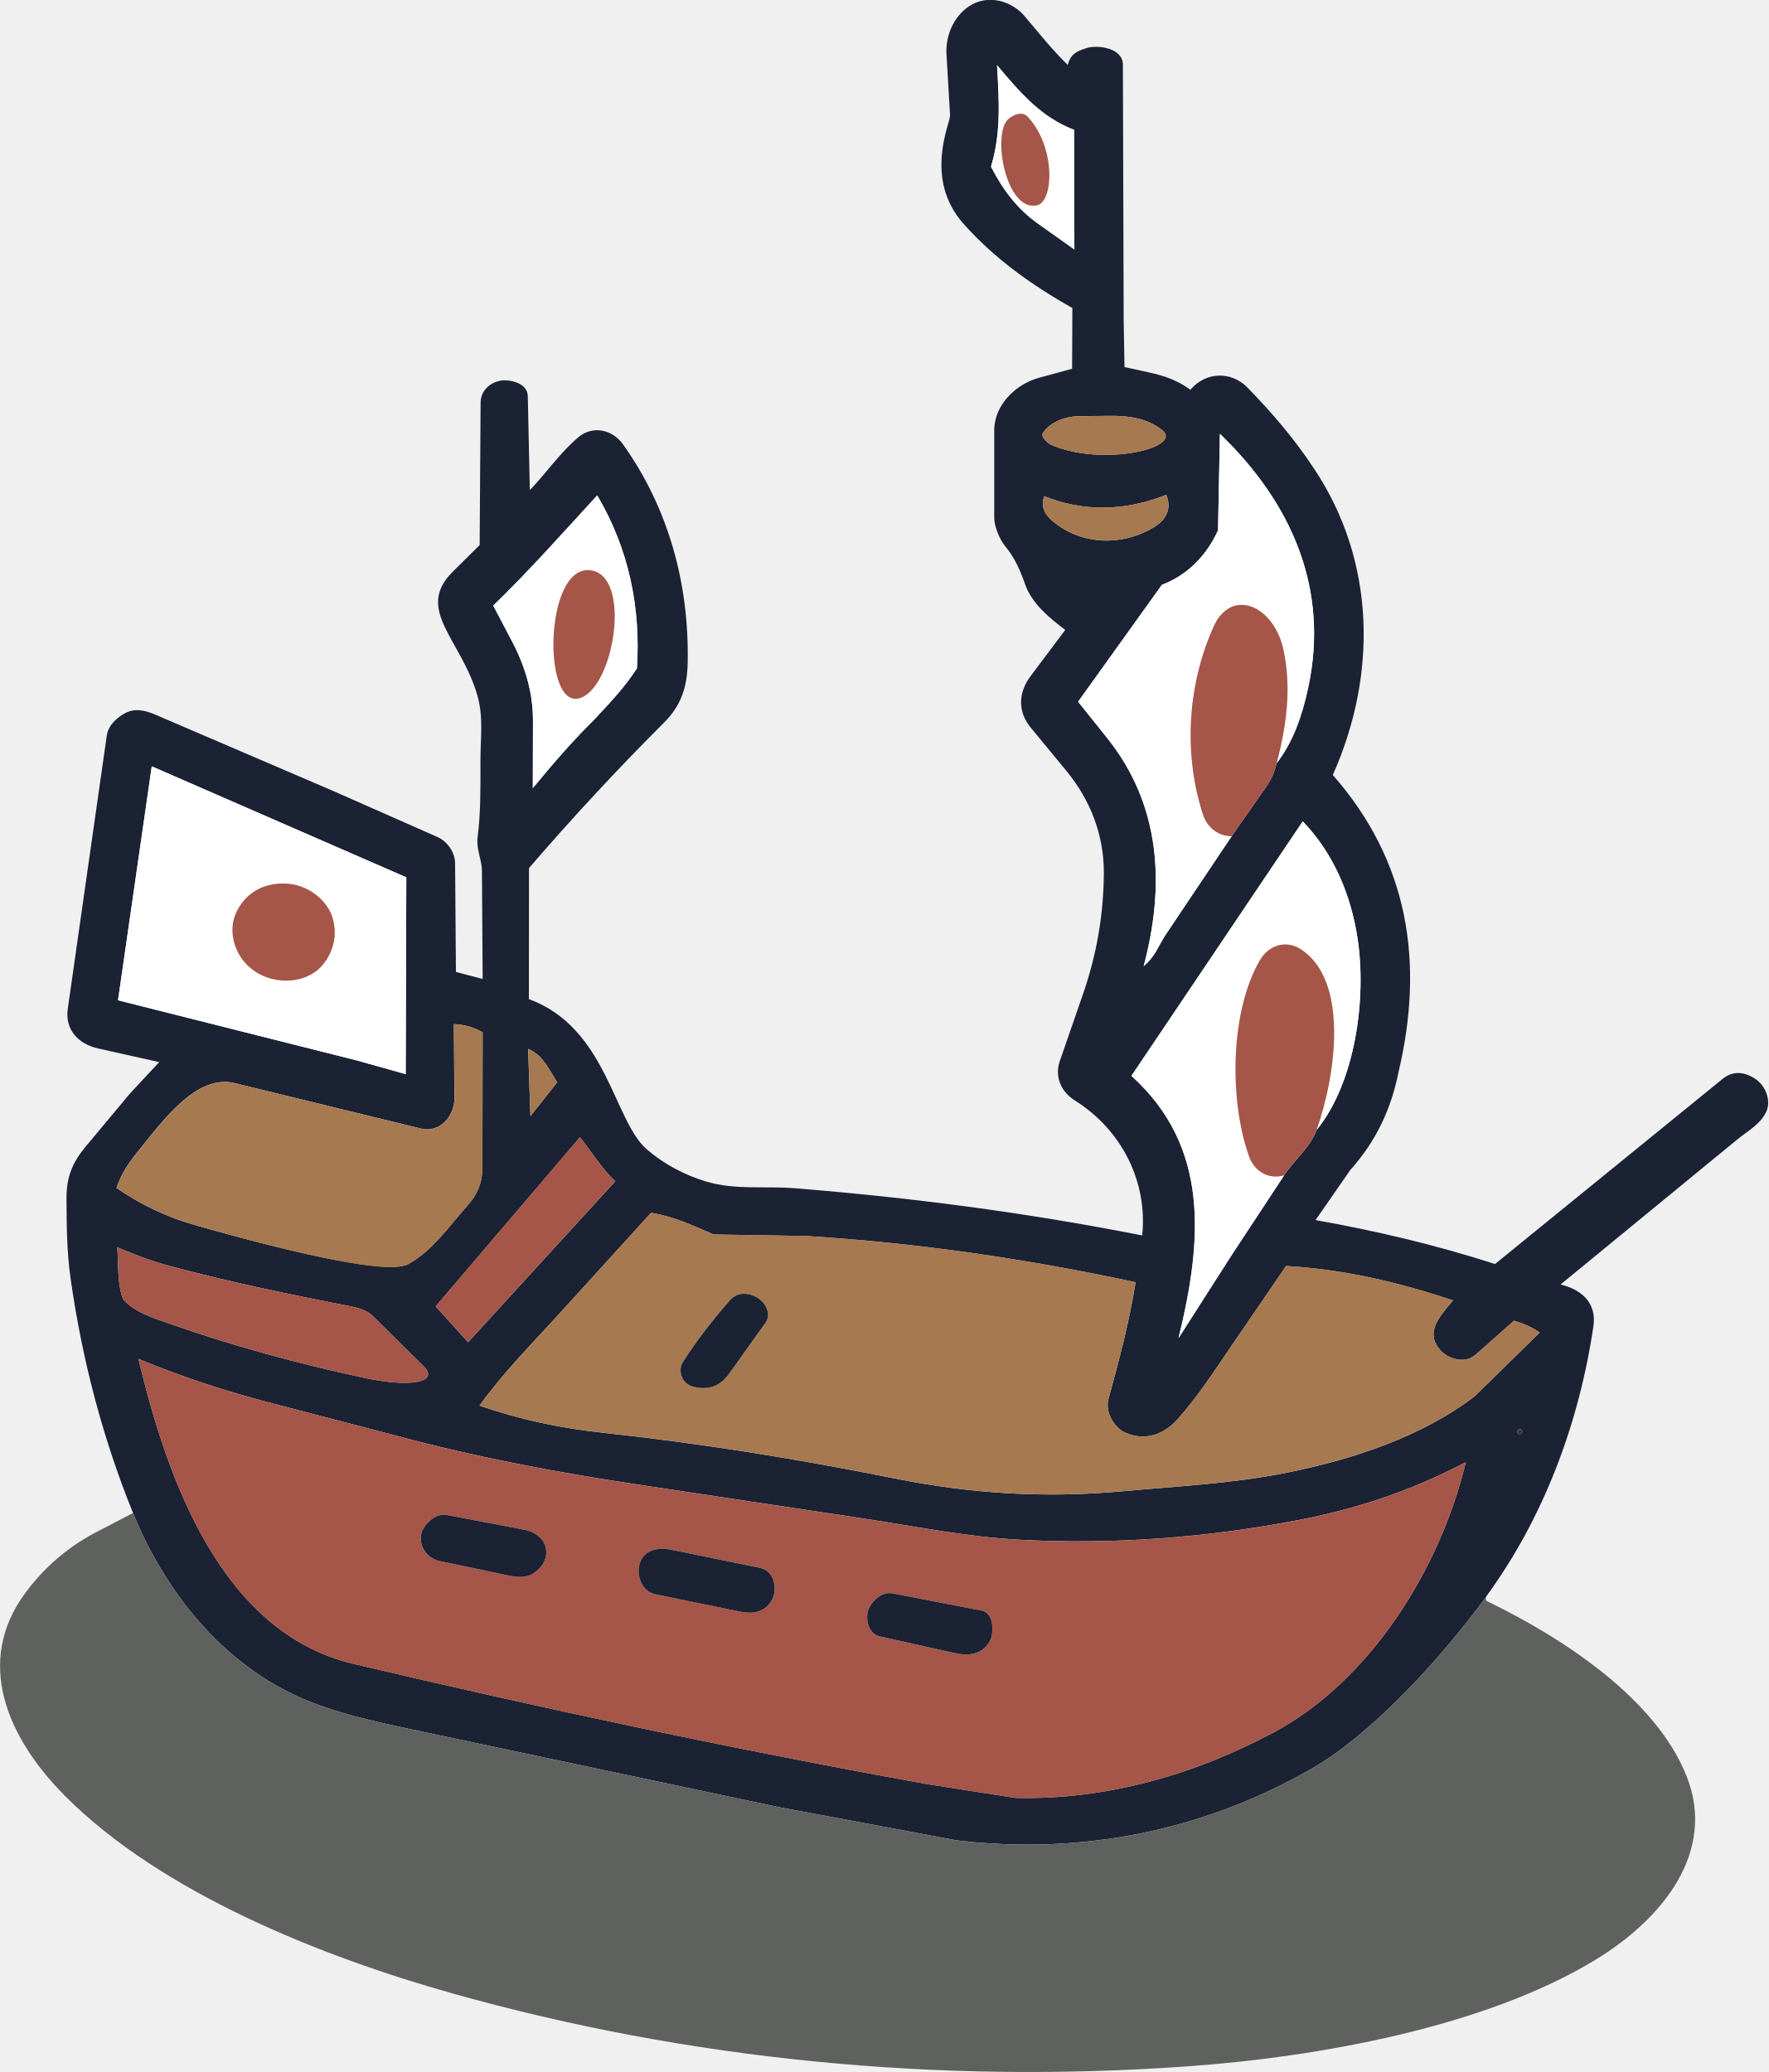
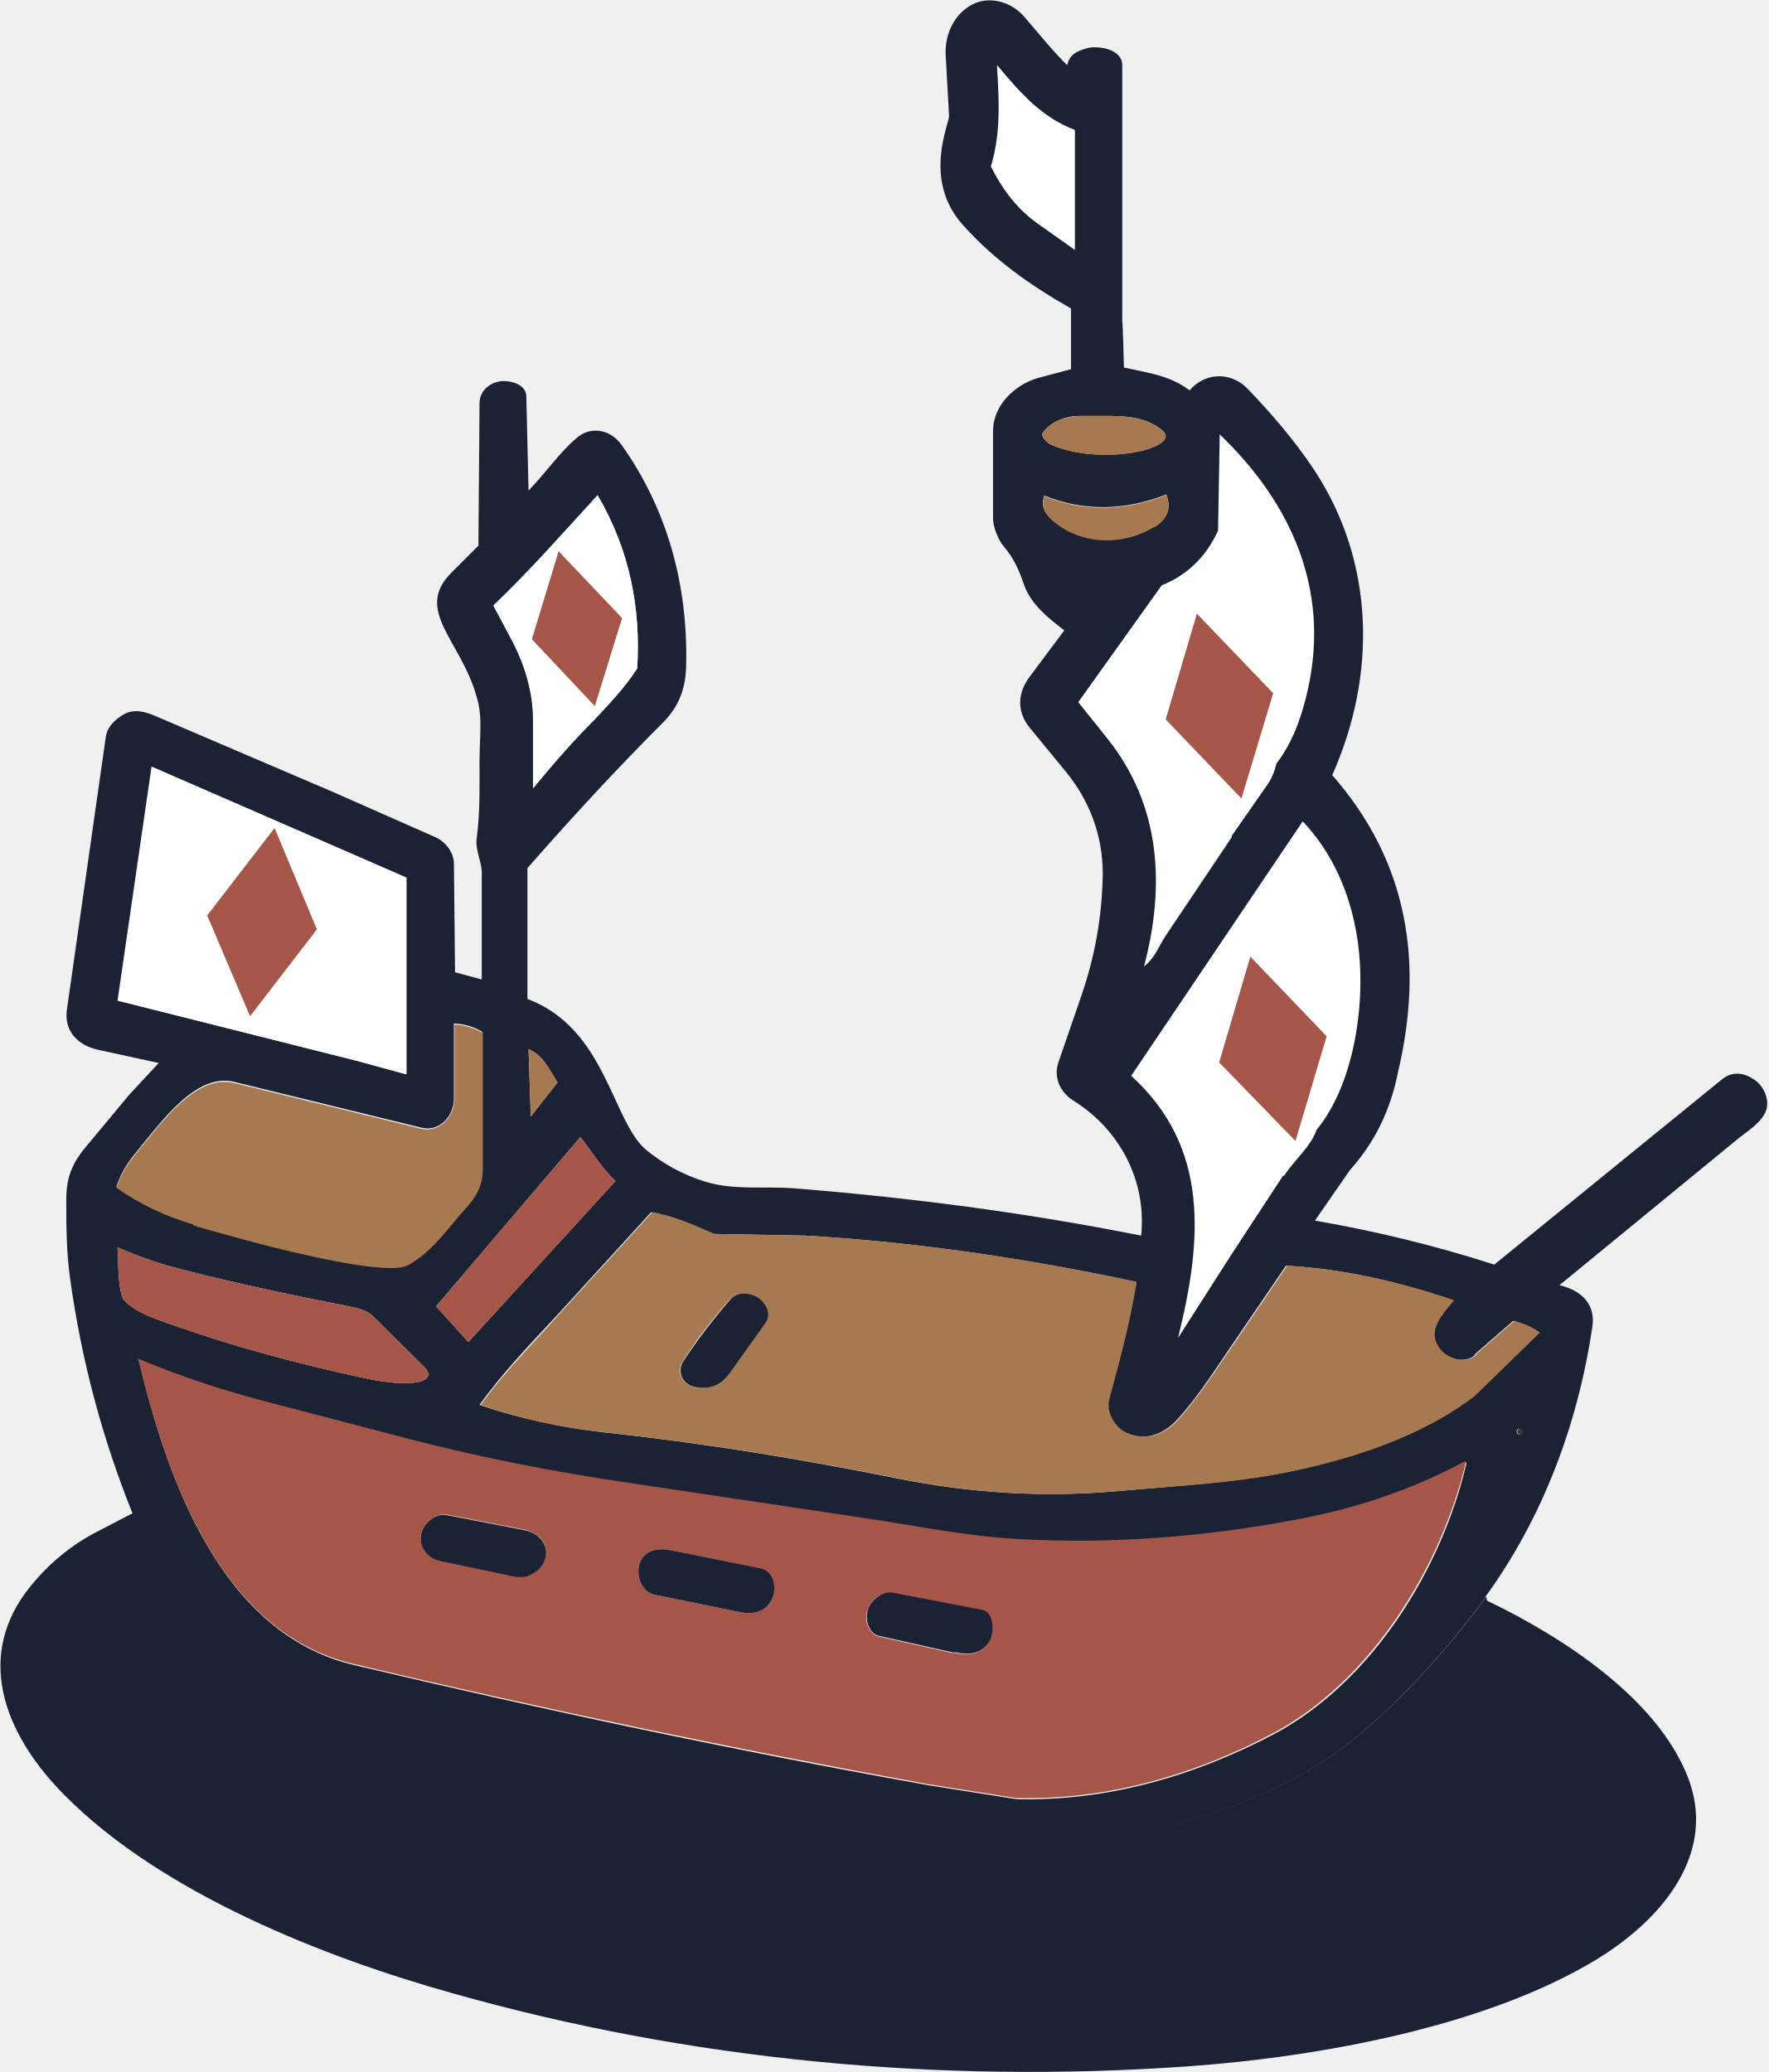
- <svg xmlns="http://www.w3.org/2000/svg" id="Layer_2" data-name="Layer 2" viewBox="0 0 317.47 372.09">
+ <svg xmlns="http://www.w3.org/2000/svg" id="Layer_2" version="1.1" viewBox="0 0 317.5 372.1">
  <defs>
    <style>
-       .cls-1 {
+       .st0 {
+         fill: #1a2234;
+       }
+ 
+       .st1 {
        fill: #fff;
      }

-       .cls-2 {
-         fill: #5f615f;
-       }
- 
-       .cls-3 {
-         fill: #1a2234;
-       }
- 
-       .cls-4 {
-         fill: #a77950;
-       }
- 
-       .cls-5 {
+       .st2 {
        fill: #3d343a;
      }

-       .cls-6 {
+       .st3 {
        fill: #a55648;
+       }
+ 
+       .st4 {
+         fill: #a77950;
      }
    </style>
  </defs>
-   <g id="Layer_2-2" data-name="Layer 2">
-     <g id="Generative_Object_120_0_" data-name="Generative Object (120, 0)">
-       <path class="cls-3" d="M266.81,286.78c-7.51,10.28-20.07,24.38-31.27,30.82-19.44,11.18-41.39,15.58-63.82,12.88l-31.76-5.93-63.97-13.54c-6.79-1.44-13.29-2.74-19.71-5.18-15.38-5.84-26.35-19.27-32.39-34.12-5.43-13.36-9.17-27.62-11.22-42.15-.7-4.97-.7-9.49-.73-14.31-.02-3.81,1-6.42,3.43-9.33l7.94-9.52,5.28-5.67-10.95-2.44c-3.54-.79-6.01-3.32-5.47-7.14l7-49.05c.29-2,2.03-3.34,3.23-4,1.81-.99,3.65-.55,5.52.25l31.76,13.63,18.85,8.32c1.74.77,3.16,2.7,3.18,4.71l.15,19.53,4.8,1.27-.13-19.44c-.01-1.96-1.05-3.86-.78-5.98.59-4.63.51-9.09.51-13.78,0-3.84.55-7.76-.49-11.5-2.84-10.25-11.4-15.57-4.48-22.44l4.83-4.79.17-25.59c.01-2.2,1.78-3.64,3.62-3.93,1.63-.27,4.8.42,4.85,2.74l.37,16.93c3.16-3.35,5.52-6.82,8.72-9.52,2.57-2.16,6.09-1.39,7.99,1.26,8.21,11.51,11.92,25.1,11.63,39.34-.09,4.24-1.18,7.59-4.22,10.63-8.45,8.44-16.43,17.05-24.27,26.15l-.02,23.53c14.05,5.16,15.19,21.82,21.18,26.99,3.07,2.65,6.84,4.64,10.68,5.78,5.21,1.55,10.44.76,15.97,1.2,20.92,1.69,41.25,4.33,62.29,8.47,1-9.78-3.77-19.01-12.08-24.23-2.58-1.62-3.67-4.36-2.71-7.11l4.14-11.94c2.43-7.02,3.71-14.2,3.76-21.77.04-6.85-2.42-13.16-6.72-18.37l-6.41-7.78c-2.36-2.87-2.25-6.27-.02-9.25l6.22-8.29c-2.91-2.2-5.96-4.72-7.18-8.13-.92-2.58-1.83-4.77-3.7-7.03-.86-1.04-1.87-3.46-1.87-4.88v-15.77c-.02-4.59,3.88-8.33,8.01-9.46l5.97-1.63.05-10.91c-7.42-4.18-14.01-8.91-19.55-15.13-7.24-8.13-2.33-18.17-2.41-19.47l-.64-10.95c-.19-3.32,1.24-6.78,4.09-8.66,3.3-2.17,7.55-1.02,9.97,1.84,2.55,3.02,4.76,5.82,7.7,8.72.52-1.88,1.48-2.44,3.43-3.04s6.47-.03,6.48,2.99l.14,46.04.15,8.27,4.23.92c2.74.6,5.19,1.36,7.6,3.16,2.68-3.23,7.31-3.43,10.26-.39,4.45,4.58,8.45,9.23,11.99,14.62,11.04,16.6,11.32,37.01,3.32,54.94,13.61,15.5,16.46,33.63,11.8,53.35-1.31,6.62-4.08,12.49-8.62,17.53l-6.28,9.05c10.9,1.95,21.31,4.39,32.23,7.89l40.84-33.23c1.92-1.56,4-1.28,5.93.01,1.71,1.15,2.96,3.86,1.85,6.04s-3.28,3.3-5.17,4.85l-31.69,26.01c4.22,1.03,6.47,3.65,5.9,7.5-2.62,17.63-8.98,34.48-19.28,48.57ZM192.9,44.79l-.04-21.46c-5.96-2.28-9.71-6.7-13.85-11.62.4,6.61.71,12.31-1.08,18.23,2.17,4.2,4.75,7.62,8.44,10.23l6.53,4.63ZM208.6,77.19c-2.65-2.08-5.91-2.54-9.32-2.51l-5.58.06c-2.32.03-5.15.99-6.47,3.05-.41.64.86,1.72,1.37,2.03,9.24,4.12,24.12.59,20.01-2.64ZM221.14,150.17l6.21-8.89c1.05-1.5,1.47-2.71,1.86-4.2,3-3.87,4.61-8.6,5.68-13.62,3.77-17.58-2.85-33.01-15.86-45.54l-.34,17.33c-2.08,4.57-5.52,8.04-10.08,9.79l-15.04,20.98,5.2,6.5c9.71,12.13,10.42,26.57,6.57,40.98,2.07-1.67,2.69-3.75,3.98-5.68l11.82-17.64ZM95.66,141.53c3.8-4.6,7.18-8.5,11.1-12.38,2.72-2.92,5.31-5.6,7.6-9.13.7-10.69-1.37-21.35-7.13-31.06-6.24,6.79-12.21,13.55-18.67,19.78l3.28,6.24c2.44,4.58,3.87,9.38,3.86,14.42l-.03,12.12ZM207.28,94.61c1.99-1.23,3.18-3.14,2.12-5.75-7.32,2.92-14.77,3.12-21.91.25-.69,2.07.18,3.34,1.55,4.5,5.15,4.34,12.55,4.52,18.24,1ZM72.84,192.89l.11-35.34-45.7-19.93-6.06,42.01,42.9,10.81,8.75,2.45ZM230.56,211.08c1.82-2.76,4.74-5.09,5.83-8.17,6.87-8.38,9.04-23.43,7.34-34.45-1.19-7.77-4.27-15.19-9.83-20.96l-30.76,45.7c14.07,12.75,12.77,29.48,8.45,47.11l9.62-15.04,9.34-14.19ZM34.74,219.92c8.56,2.46,34.13,9.5,38.51,7.11s7.35-6.81,10.61-10.46c1.79-2,2.75-4.07,2.75-6.93l.04-24.26c-1.58-.91-3.16-1.36-5.16-1.47l.09,13.42c.02,3.03-2.57,6.17-5.98,5.34l-33.49-8.17c-6.84-1.67-12.91,6.77-17.69,12.71-1.47,1.83-2.7,3.72-3.51,6.13,4.36,2.95,8.75,5.12,13.81,6.57ZM100.06,194.37c-1.77-2.78-2.56-4.81-5.24-6.02l.41,12.08,4.82-6.07ZM110.46,212.14c-2.64-2.54-4.09-5.14-6.33-7.91l-25.9,30.36,5.81,6.45,26.42-28.89ZM264.89,243.31c-1.99,1.76-5.01.59-6.26-.82-2.76-3.13-.46-5.76,2.26-8.96-9.78-3.26-19.54-5.57-29.98-6.18l-9.41,13.76c-3.26,4.76-6.25,9.47-10.09,13.78-2.58,2.9-6.26,4.07-9.9,2.12-1.77-1.19-3.08-3.63-2.49-5.78,1.89-6.93,3.7-13.58,4.87-20.96-19.62-4.22-39.21-7.07-59.21-8.31l-16.55-.27c-3.71-1.61-7.12-3.22-11.24-3.89l-16.66,18.33c-4.86,5.34-9.8,10.28-14.14,16.29,7.37,2.54,14.46,4.03,22.08,4.86,17.75,1.93,34.93,4.7,52.45,8.22,13.76,2.76,26.92,3.57,40.95,2.3,10.02-.91,19.62-1.37,29.45-3.33,11.83-2.37,24.28-6.46,33.74-13.72l11.69-11.45c-1.73-1.17-2.96-1.6-4.61-2.13l-6.95,6.15ZM76.06,245.35l-9.11-9.01c-1.04-1.03-2.49-1.45-3.86-1.72-11-2.16-21.8-4.37-32.6-7.27-3.21-.86-5.88-1.87-9.43-3.35.2,3.13,0,6.66,1.03,9.29,1.99,2.33,5.35,3.36,8.17,4.35,11.58,4.08,23.15,7.22,35.21,9.81,8.15,1.75,13.53.81,10.58-2.11ZM263.18,262.57c-10.02,5.26-19.75,8.44-30.42,10.47-16.4,3.12-32.85,4.35-49.58,3.47-9.63-.51-18.52-2.36-28.04-3.8l-40.76-6.14c-14.55-2.19-28.57-4.82-42.83-8.65l-22.59-5.89c-8.24-2.15-15.92-4.61-24.1-8.01,5.22,21.94,14.99,49.18,38.57,54.76,34.2,8.09,68.46,15.37,103.16,21.63l15.79,2.46c16.22.36,31.92-4.1,46.26-11.74,17.55-9.36,30.06-29.72,34.54-48.57ZM273.32,257.09c0-.25-.2-.45-.45-.45s-.45.2-.45.45.2.45.45.45.45-.2.45-.45Z" />
-       <path class="cls-2" d="M23.89,271.71c6.04,14.85,17.01,28.29,32.39,34.12,6.42,2.44,12.92,3.74,19.71,5.18l63.97,13.54,31.76,5.93c22.43,2.7,44.38-1.7,63.82-12.88,11.2-6.44,23.76-20.54,31.27-30.82-.06.21-.05.66.16.75,13.45,6.5,30.32,17.42,35.87,31.48,5.36,13.58-4.34,25.53-16.17,32.8-19.8,12.15-49.79,17.59-73.68,19.28-44.61,3.15-89.19-1.15-131.68-13.09-23.28-6.54-52.26-17.98-69.68-35.53-10.36-10.43-16.25-24.07-7.05-36.46,3.26-4.4,7.39-8.01,12.22-10.62l7.1-3.69Z" />
-       <path class="cls-6" d="M263.18,262.57c-4.48,18.85-16.99,39.22-34.54,48.57-14.33,7.64-30.04,12.1-46.26,11.74l-15.79-2.46c-34.71-6.26-68.97-13.54-103.16-21.63-23.58-5.58-33.34-32.82-38.57-54.76,8.18,3.39,15.86,5.86,24.1,8.01l22.59,5.89c14.26,3.83,28.28,6.46,42.83,8.65l40.76,6.14c9.53,1.43,18.41,3.29,28.04,3.8,16.73.88,33.18-.35,49.58-3.47,10.67-2.03,20.39-5.21,30.42-10.47ZM96.25,282.19c1.4-1.13,2.17-2.78,1.66-4.49-.47-1.57-2-2.64-3.71-2.97l-13.95-2.66c-2.15-.41-4.32,1.77-4.65,3.54-.39,2.11,1.09,4.25,3.32,4.72l11.88,2.5c1.99.42,3.78.71,5.44-.64ZM136.44,281.56l-15.87-3.25c-2.48-.51-4.94,0-5.71,2.49-.61,1.96.29,4.98,2.82,5.5l15.24,3.12c2.48.51,4.67-.01,5.77-2.28.89-1.82.42-5.04-2.24-5.58ZM171.3,296.83c2.71.6,4.91.32,6.34-1.98.85-1.37.92-5.17-1.36-5.61l-16.06-3.11c-1.98-.38-3.92,1.64-4.35,3.06-.51,1.65.1,4.22,2.06,4.66l13.37,2.98Z" />
-       <path class="cls-4" d="M264.89,243.31l6.95-6.15c1.65.52,2.88.95,4.61,2.13l-11.69,11.45c-9.46,7.26-21.91,11.35-33.74,13.72-9.82,1.96-19.42,2.42-29.45,3.33-14.03,1.28-27.19.46-40.95-2.3-17.53-3.51-34.7-6.29-52.45-8.22-7.63-.83-14.71-2.31-22.08-4.86,4.35-6.01,9.29-10.94,14.14-16.29l16.66-18.33c4.12.67,7.53,2.28,11.24,3.89l16.55.27c20,1.24,39.59,4.09,59.21,8.31-1.17,7.38-2.98,14.03-4.87,20.96-.59,2.16.72,4.59,2.49,5.78,3.64,1.95,7.32.78,9.9-2.12,3.84-4.31,6.82-9.02,10.09-13.78l9.41-13.76c10.44.61,20.2,2.92,29.98,6.18-2.72,3.2-5.02,5.83-2.26,8.96,1.25,1.41,4.27,2.58,6.26.82ZM125.72,249.23c2.35.21,3.96-.81,5.25-2.62l6.46-9.07c1.15-1.61-.03-3.7-1.56-4.57-1.43-.81-3.43-1.02-4.76.48-3.12,3.54-5.96,7.2-8.52,11.18-.69,1.07-.37,2.49.14,3.21.69.97,1.74,1.27,2.99,1.39Z" />
-       <path class="cls-1" d="M72.84,192.89l-8.75-2.45-42.9-10.81,6.06-42.01,45.7,19.93-.11,35.34ZM59.8,165.13c-.95-3.64-4.57-6.09-7.87-6.41-4.05-.4-7.61,1.27-9.43,4.96-1.28,2.59-.9,5.72.73,8.2,3.34,5.11,11.18,5.59,14.7,1.41,1.87-2.22,2.65-5.19,1.87-8.16Z" />
-       <path class="cls-4" d="M34.74,219.92c-5.07-1.46-9.45-3.63-13.81-6.57.81-2.42,2.03-4.3,3.51-6.13,4.77-5.94,10.85-14.38,17.69-12.71l33.49,8.17c3.4.83,6-2.32,5.98-5.34l-.09-13.42c2,.11,3.58.56,5.16,1.47l-.04,24.26c0,2.86-.96,4.93-2.75,6.93-3.26,3.65-6.1,7.99-10.61,10.46s-29.95-4.65-38.51-7.11Z" />
-       <path class="cls-1" d="M229.21,137.08c1.75-6.59,2.75-13.6,1.19-20.6-1.14-5.09-5.1-8.88-8.99-7.62-1.1.36-2.52,1.55-3.27,3.15-4.94,10.55-5.74,23.27-2.14,34.3.79,2.41,2.89,3.88,5.14,3.85l-11.82,17.64c-1.29,1.93-1.92,4-3.98,5.68,3.85-14.41,3.14-28.85-6.57-40.98l-5.2-6.5,15.04-20.98c4.57-1.75,8.01-5.22,10.08-9.79l.34-17.33c13.01,12.53,19.63,27.96,15.86,45.54-1.08,5.02-2.68,9.75-5.68,13.62Z" />
-       <path class="cls-1" d="M236.39,202.91c3.55-10.03,5.78-26.8-2.79-32.42-2.7-1.77-5.8-.75-7.35,1.88-5.38,9.11-5.61,25.13-1.99,35.3.99,2.78,3.6,4.17,6.3,3.41l-9.34,14.19-9.62,15.04c4.33-17.63,5.62-34.36-8.45-47.11l30.76-45.7c5.55,5.76,8.63,13.19,9.83,20.96,1.69,11.03-.48,26.07-7.34,34.45Z" />
-       <path class="cls-6" d="M76.06,245.35c2.95,2.92-2.43,3.86-10.58,2.11-12.06-2.59-23.63-5.74-35.21-9.81-2.82-.99-6.18-2.02-8.17-4.35-1.04-2.63-.83-6.16-1.03-9.29,3.55,1.48,6.23,2.49,9.43,3.35,10.8,2.9,21.6,5.11,32.6,7.27,1.37.27,2.82.69,3.86,1.72l9.11,9.01Z" />
-       <path class="cls-6" d="M236.39,202.91c-1.09,3.08-4.01,5.41-5.83,8.17-2.7.76-5.31-.63-6.3-3.41-3.62-10.17-3.39-26.19,1.99-35.3,1.56-2.64,4.65-3.65,7.35-1.88,8.57,5.61,6.34,22.38,2.79,32.42Z" />
-       <path class="cls-6" d="M229.21,137.08c-.4,1.49-.81,2.7-1.86,4.2l-6.21,8.89c-2.24.03-4.35-1.44-5.14-3.85-3.61-11.04-2.8-23.76,2.14-34.3.75-1.6,2.17-2.8,3.27-3.15,3.89-1.26,7.85,2.53,8.99,7.62,1.56,7,.56,14.01-1.19,20.6Z" />
-       <path class="cls-1" d="M95.66,141.53l.03-12.12c.01-5.04-1.41-9.84-3.86-14.42l-3.28-6.24c6.46-6.23,12.43-13,18.67-19.78,5.76,9.7,7.83,20.37,7.13,31.06-2.28,3.52-4.87,6.21-7.6,9.13-3.91,3.88-7.3,7.78-11.1,12.38ZM105.74,102.39c-7.9-.47-8.36,24.35-1.93,23.05,6.42-1.31,9.92-22.57,1.93-23.05Z" />
-       <path class="cls-6" d="M110.46,212.14l-26.42,28.89-5.81-6.45,25.9-30.36c2.23,2.77,3.69,5.38,6.33,7.91Z" />
-       <path class="cls-1" d="M192.9,44.79l-6.53-4.63c-3.69-2.61-6.27-6.03-8.44-10.23,1.79-5.92,1.48-11.62,1.08-18.23,4.14,4.92,7.9,9.34,13.85,11.62l.04,21.46ZM184.5,20.95c-.98-1.04-2.47-.32-3.31.3-3.21,2.37-.71,16.76,4.96,15.64,3.07-.61,3.44-10.55-1.65-15.94Z" />
-       <path class="cls-4" d="M208.6,77.19c4.11,3.23-10.77,6.75-20.01,2.64-.51-.3-1.78-1.39-1.37-2.03,1.32-2.07,4.15-3.03,6.47-3.05l5.58-.06c3.41-.04,6.68.43,9.32,2.51Z" />
-       <path class="cls-4" d="M207.28,94.61c-5.69,3.52-13.09,3.33-18.24-1-1.37-1.15-2.24-2.43-1.55-4.5,7.14,2.86,14.6,2.67,21.91-.25,1.06,2.61-.13,4.52-2.12,5.75Z" />
-       <path class="cls-4" d="M100.06,194.37l-4.82,6.07-.41-12.08c2.67,1.2,3.47,3.24,5.24,6.02Z" />
-       <circle class="cls-5" cx="272.87" cy="257.09" r=".45" />
-       <path class="cls-3" d="M136.44,281.56c2.66.54,3.13,3.76,2.24,5.58-1.1,2.26-3.29,2.79-5.77,2.28l-15.24-3.12c-2.53-.52-3.43-3.53-2.82-5.5.77-2.49,3.23-2.99,5.71-2.49l15.87,3.25Z" />
-       <path class="cls-3" d="M96.25,282.19c-1.66,1.35-3.45,1.06-5.44.64l-11.88-2.5c-2.24-.47-3.71-2.62-3.32-4.72.32-1.77,2.5-3.95,4.65-3.54l13.95,2.66c1.71.33,3.24,1.4,3.71,2.97.51,1.71-.26,3.36-1.66,4.49Z" />
-       <path class="cls-3" d="M171.3,296.83l-13.37-2.98c-1.96-.44-2.57-3.01-2.06-4.66.44-1.41,2.37-3.44,4.35-3.06l16.06,3.11c2.28.44,2.21,4.24,1.36,5.61-1.42,2.29-3.62,2.58-6.34,1.98Z" />
-       <path class="cls-3" d="M125.72,249.23c-1.25-.11-2.3-.42-2.99-1.39-.51-.72-.83-2.14-.14-3.21,2.56-3.99,5.4-7.64,8.52-11.18,1.33-1.51,3.33-1.29,4.76-.48,1.54.87,2.71,2.96,1.56,4.57l-6.46,9.07c-1.29,1.81-2.9,2.83-5.25,2.62Z" />
-       <path class="cls-6" d="M59.8,165.13c.78,2.97,0,5.94-1.87,8.16-3.52,4.18-11.36,3.7-14.7-1.41-1.63-2.49-2.01-5.61-.73-8.2,1.82-3.69,5.38-5.36,9.43-4.96,3.3.33,6.92,2.78,7.87,6.41Z" />
-       <path class="cls-6" d="M105.74,102.39c8,.47,4.5,21.74-1.93,23.05-6.43,1.31-5.97-23.52,1.93-23.05Z" />
-       <path class="cls-6" d="M184.5,20.95c5.09,5.39,4.72,15.33,1.65,15.94-5.66,1.12-8.17-13.27-4.96-15.64.84-.62,2.32-1.34,3.31-.3Z" />
+   <path class="st1" d="M208.6,105c4.6-1.8,8-5.2,10.1-9.8l.3-17.3c13,12.5,19.6,28,15.9,45.5-1.1,5-2.7,9.8-5.7,13.6-.4,1.5-.8,2.7-1.9,4.2l-6.2,8.9h0s-11.8,17.6-11.8,17.6c-1.3,1.9-1.9,4-4,5.7,3.9-14.4,3.1-28.8-6.6-41l-5.2-6.5,15-21Z" />
+   <path class="st1" d="M230.5,211.1l-9.3,14.2-9.6,15c4.3-17.6,5.6-34.4-8.4-47.1l30.8-45.7c5.6,5.8,8.6,13.2,9.8,21,1.7,11-.5,26.1-7.3,34.5-1.1,3.1-4,5.4-5.8,8.2h0Z" />
+   <g id="Layer_2-2">
+     <g id="Generative_Object_120">
+       <path class="st0" d="M266.8,286.8c-7.5,10.3-20.1,24.4-31.3,30.8-19.4,11.2-41.4,15.6-63.8,12.9l-31.8-5.9-64-13.5c-6.8-1.4-13.3-2.7-19.7-5.2-15.4-5.8-26.4-19.3-32.4-34.1-5.4-13.4-9.2-27.6-11.2-42.1-.7-5-.7-9.5-.7-14.3,0-3.8,1-6.4,3.4-9.3l7.9-9.5,5.3-5.7-11-2.4c-3.5-.8-6-3.3-5.5-7.1l7-49.1c.3-2,2-3.3,3.2-4,1.8-1,3.6-.6,5.5.2l31.8,13.6,18.8,8.3c1.7.8,3.2,2.7,3.2,4.7l.2,19.5,4.8,1.3v-19.4c-.1-2-1.2-3.9-.9-6,.6-4.6.5-9.1.5-13.8s.6-7.8-.5-11.5c-2.8-10.2-11.4-15.6-4.5-22.4l4.8-4.8.2-25.6c0-2.2,1.8-3.6,3.6-3.9,1.6-.3,4.8.4,4.8,2.7l.4,16.9c3.2-3.3,5.5-6.8,8.7-9.5,2.6-2.2,6.1-1.4,8,1.3,8.2,11.5,11.9,25.1,11.6,39.3,0,4.2-1.2,7.6-4.2,10.6-8.4,8.4-16.4,17.1-24.3,26.1v23.5c14,5.2,15.2,21.8,21.2,27,3.1,2.6,6.8,4.6,10.7,5.8,5.2,1.6,10.4.8,16,1.2,20.9,1.7,41.2,4.3,62.3,8.5,1-9.8-3.8-19-12.1-24.2-2.6-1.6-3.7-4.4-2.7-7.1l4.1-11.9c2.4-7,3.7-14.2,3.8-21.8,0-6.9-2.4-13.2-6.7-18.4l-6.4-7.8c-2.4-2.9-2.2-6.3,0-9.2l6.2-8.3c-2.9-2.2-6-4.7-7.2-8.1-.9-2.6-1.8-4.8-3.7-7-.9-1-1.9-3.5-1.9-4.9v-15.8c0-4.6,3.9-8.3,8-9.5l6-1.6v-10.9c-7.4-4.2-14-8.9-19.5-15.1-7.2-8.1-2.3-18.2-2.4-19.5l-.6-10.9c-.2-3.3,1.2-6.8,4.1-8.7,3.3-2.2,7.6-1,10,1.8,2.6,3,4.8,5.8,7.7,8.7.5-1.9,1.5-2.4,3.4-3s6.5,0,6.5,3v46c.1,0,.3,8.3.3,8.3l4.2.9c2.7.6,5.2,1.4,7.6,3.2,2.7-3.2,7.3-3.4,10.3-.4,4.4,4.6,8.4,9.2,12,14.6,11,16.6,11.3,37,3.3,54.9,13.6,15.5,16.5,33.6,11.8,53.4-1.3,6.6-4.1,12.5-8.6,17.5l-6.3,9.1c10.9,1.9,21.3,4.4,32.2,7.9l40.8-33.2c1.9-1.6,4-1.3,5.9,0,1.7,1.1,3,3.9,1.9,6s-3.3,3.3-5.2,4.9l-31.7,26c4.2,1,6.5,3.6,5.9,7.5-2.6,17.6-9,34.5-19.3,48.6h0ZM192.9,44.8v-21.5c-6-2.3-9.8-6.7-13.9-11.6.4,6.6.7,12.3-1.1,18.2,2.2,4.2,4.8,7.6,8.4,10.2l6.5,4.6h0ZM208.6,77.2c-2.6-2.1-5.9-2.5-9.3-2.5h-5.6c-2.3,0-5.1,1-6.5,3.1-.4.6.9,1.7,1.4,2,9.2,4.1,24.1.6,20-2.6h0ZM221.1,150.2l6.2-8.9c1.1-1.5,1.5-2.7,1.9-4.2,3-3.9,4.6-8.6,5.7-13.6,3.8-17.6-2.9-33-15.9-45.5l-.3,17.3c-2.1,4.6-5.5,8-10.1,9.8l-15,21,5.2,6.5c9.7,12.1,10.4,26.6,6.6,41,2.1-1.7,2.7-3.8,4-5.7l11.8-17.6h0ZM95.7,141.5c3.8-4.6,7.2-8.5,11.1-12.4,2.7-2.9,5.3-5.6,7.6-9.1.7-10.7-1.4-21.3-7.1-31.1-6.2,6.8-12.2,13.6-18.7,19.8l3.3,6.2c2.4,4.6,3.9,9.4,3.9,14.4v12.1s0,0,0,0ZM207.3,94.6c2-1.2,3.2-3.1,2.1-5.8-7.3,2.9-14.8,3.1-21.9.2-.7,2.1.2,3.3,1.6,4.5,5.1,4.3,12.6,4.5,18.2,1ZM72.8,192.9v-35.3c.1,0-45.6-19.9-45.6-19.9l-6.1,42,42.9,10.8,8.8,2.4h0ZM230.6,211.1c1.8-2.8,4.7-5.1,5.8-8.2,6.9-8.4,9-23.4,7.3-34.4-1.2-7.8-4.3-15.2-9.8-21l-30.8,45.7c14.1,12.8,12.8,29.5,8.4,47.1l9.6-15,9.3-14.2h0ZM34.7,219.9c8.6,2.5,34.1,9.5,38.5,7.1s7.3-6.8,10.6-10.5c1.8-2,2.8-4.1,2.8-6.9v-24.3c-1.5-.9-3.1-1.4-5.1-1.5v13.4c.1,3-2.5,6.2-5.9,5.3l-33.5-8.2c-6.8-1.7-12.9,6.8-17.7,12.7-1.5,1.8-2.7,3.7-3.5,6.1,4.4,2.9,8.8,5.1,13.8,6.6h0ZM100.1,194.4c-1.8-2.8-2.6-4.8-5.2-6l.4,12.1,4.8-6.1h0ZM110.5,212.1c-2.6-2.5-4.1-5.1-6.3-7.9l-25.9,30.4,5.8,6.4,26.4-28.9h0ZM264.9,243.3c-2,1.8-5,.6-6.3-.8-2.8-3.1-.5-5.8,2.3-9-9.8-3.3-19.5-5.6-30-6.2l-9.4,13.8c-3.3,4.8-6.2,9.5-10.1,13.8-2.6,2.9-6.3,4.1-9.9,2.1-1.8-1.2-3.1-3.6-2.5-5.8,1.9-6.9,3.7-13.6,4.9-21-19.6-4.2-39.2-7.1-59.2-8.3l-16.6-.3c-3.7-1.6-7.1-3.2-11.2-3.9l-16.7,18.3c-4.9,5.3-9.8,10.3-14.1,16.3,7.4,2.5,14.5,4,22.1,4.9,17.8,1.9,34.9,4.7,52.4,8.2,13.8,2.8,26.9,3.6,40.9,2.3,10-.9,19.6-1.4,29.4-3.3,11.8-2.4,24.3-6.5,33.7-13.7l11.7-11.4c-1.7-1.2-3-1.6-4.6-2.1l-7,6.1h0ZM76.1,245.4l-9.1-9c-1-1-2.5-1.4-3.9-1.7-11-2.2-21.8-4.4-32.6-7.3-3.2-.9-5.9-1.9-9.4-3.4.2,3.1,0,6.7,1,9.3,2,2.3,5.4,3.4,8.2,4.4,11.6,4.1,23.1,7.2,35.2,9.8,8.2,1.8,13.5.8,10.6-2.1h0ZM263.2,262.6c-10,5.3-19.8,8.4-30.4,10.5-16.4,3.1-32.8,4.4-49.6,3.5-9.6-.5-18.5-2.4-28-3.8l-40.8-6.1c-14.6-2.2-28.6-4.8-42.8-8.6l-22.6-5.9c-8.2-2.1-15.9-4.6-24.1-8,5.2,21.9,15,49.2,38.6,54.8,34.2,8.1,68.5,15.4,103.2,21.6l15.8,2.5c16.2.4,31.9-4.1,46.3-11.7,17.6-9.4,30.1-29.7,34.5-48.6h0ZM273.3,257.1c0-.2-.2-.5-.5-.5s-.5.2-.5.5.2.5.5.5.5-.2.5-.5Z" />
+       <path class="st0" d="M23.9,271.7c6,14.9,17,28.3,32.4,34.1,6.4,2.4,12.9,3.7,19.7,5.2l64,13.5,31.8,5.9c22.4,2.7,44.4-1.7,63.8-12.9,11.2-6.4,23.8-20.5,31.3-30.8,0,.2,0,.7.2.8,13.5,6.5,30.3,17.4,35.9,31.5,5.4,13.6-4.3,25.5-16.2,32.8-19.8,12.1-49.8,17.6-73.7,19.3-44.6,3.1-89.2-1.1-131.7-13.1-23.3-6.5-52.3-18-69.7-35.5-10.4-10.4-16.2-24.1-7.1-36.5,3.3-4.4,7.4-8,12.2-10.6l7.1-3.7h0Z" />
+       <path class="st3" d="M263.2,262.6c-4.5,18.9-17,39.2-34.5,48.6-14.3,7.6-30,12.1-46.3,11.7l-15.8-2.5c-34.7-6.3-69-13.5-103.2-21.6-23.6-5.6-33.3-32.8-38.6-54.8,8.2,3.4,15.9,5.9,24.1,8l22.6,5.9c14.3,3.8,28.3,6.5,42.8,8.6l40.8,6.1c9.5,1.4,18.4,3.3,28,3.8,16.7.9,33.2-.4,49.6-3.5,10.7-2,20.4-5.2,30.4-10.5h0ZM96.2,282.2c1.4-1.1,2.2-2.8,1.7-4.5-.5-1.6-2-2.6-3.7-3l-13.9-2.7c-2.2-.4-4.3,1.8-4.7,3.5-.4,2.1,1.1,4.2,3.3,4.7l11.9,2.5c2,.4,3.8.7,5.4-.6h0ZM136.4,281.6l-15.9-3.2c-2.5-.5-4.9,0-5.7,2.5-.6,2,.3,5,2.8,5.5l15.2,3.1c2.5.5,4.7,0,5.8-2.3.9-1.8.4-5-2.2-5.6h0ZM171.3,296.8c2.7.6,4.9.3,6.3-2,.9-1.4.9-5.2-1.4-5.6l-16.1-3.1c-2-.4-3.9,1.6-4.4,3.1-.5,1.6.1,4.2,2.1,4.7l13.4,3h0Z" />
+       <path class="st4" d="M264.9,243.3l7-6.1c1.6.5,2.9.9,4.6,2.1l-11.7,11.4c-9.5,7.3-21.9,11.3-33.7,13.7-9.8,2-19.4,2.4-29.4,3.3-14,1.3-27.2.5-40.9-2.3-17.5-3.5-34.7-6.3-52.4-8.2-7.6-.8-14.7-2.3-22.1-4.9,4.3-6,9.3-10.9,14.1-16.3l16.7-18.3c4.1.7,7.5,2.3,11.2,3.9l16.6.3c20,1.2,39.6,4.1,59.2,8.3-1.2,7.4-3,14-4.9,21-.6,2.2.7,4.6,2.5,5.8,3.6,2,7.3.8,9.9-2.1,3.8-4.3,6.8-9,10.1-13.8l9.4-13.8c10.4.6,20.2,2.9,30,6.2-2.7,3.2-5,5.8-2.3,9,1.2,1.4,4.3,2.6,6.3.8h0ZM125.7,249.2c2.4.2,4-.8,5.2-2.6l6.5-9.1c1.1-1.6,0-3.7-1.6-4.6-1.4-.8-3.4-1-4.8.5-3.1,3.5-6,7.2-8.5,11.2-.7,1.1-.4,2.5.1,3.2.7,1,1.7,1.3,3,1.4h0Z" />
+       <path class="st1" d="M72.9,192.9l-8.8-2.4-42.9-10.8,6.1-42,45.7,19.9v35.3q-.1,0-.1,0Z" />
+       <path class="st4" d="M34.7,219.9c-5.1-1.5-9.5-3.6-13.8-6.6.8-2.4,2-4.3,3.5-6.1,4.8-5.9,10.9-14.4,17.7-12.7l33.5,8.2c3.4.8,6-2.3,6-5.3v-13.4c1.9.1,3.5.6,5.1,1.5v24.3c0,2.9-1,4.9-2.8,6.9-3.3,3.6-6.1,8-10.6,10.5s-30-4.6-38.5-7.1h0Z" />
+       <path class="st3" d="M76.1,245.4c2.9,2.9-2.4,3.9-10.6,2.1-12.1-2.6-23.6-5.7-35.2-9.8-2.8-1-6.2-2-8.2-4.4-1-2.6-.8-6.2-1-9.3,3.5,1.5,6.2,2.5,9.4,3.4,10.8,2.9,21.6,5.1,32.6,7.3,1.4.3,2.8.7,3.9,1.7l9.1,9h0Z" />
+       <path class="st1" d="M95.7,141.5v-12.1c0-5-1.4-9.8-3.8-14.4l-3.3-6.2c6.5-6.2,12.4-13,18.7-19.8,5.8,9.7,7.8,20.4,7.1,31.1-2.3,3.5-4.9,6.2-7.6,9.1-3.9,3.9-7.3,7.8-11.1,12.4h0Z" />
+       <path class="st3" d="M110.5,212.1l-26.4,28.9-5.8-6.4,25.9-30.4c2.2,2.8,3.7,5.4,6.3,7.9h0Z" />
+       <path class="st1" d="M192.9,44.8l-6.5-4.6c-3.7-2.6-6.3-6-8.4-10.2,1.8-5.9,1.5-11.6,1.1-18.2,4.1,4.9,7.9,9.3,13.9,11.6v21.5s0,0,0,0Z" />
+       <path class="st4" d="M208.6,77.2c4.1,3.2-10.8,6.8-20,2.6-.5-.3-1.8-1.4-1.4-2,1.3-2.1,4.1-3,6.5-3.1h5.6c3.4,0,6.7.4,9.3,2.5h0Z" />
+       <path class="st4" d="M207.3,94.6c-5.7,3.5-13.1,3.3-18.2-1-1.4-1.2-2.2-2.4-1.6-4.5,7.1,2.9,14.6,2.7,21.9-.2,1.1,2.6-.1,4.5-2.1,5.8Z" />
+       <path class="st4" d="M100.1,194.4l-4.8,6.1-.4-12.1c2.7,1.2,3.5,3.2,5.2,6h0Z" />
+       <circle class="st2" cx="272.9" cy="257.1" r=".5" />
+       <path class="st0" d="M136.4,281.6c2.7.5,3.1,3.8,2.2,5.6-1.1,2.3-3.3,2.8-5.8,2.3l-15.2-3.1c-2.5-.5-3.4-3.5-2.8-5.5.8-2.5,3.2-3,5.7-2.5l15.9,3.2h0Z" />
+       <path class="st0" d="M96.2,282.2c-1.7,1.4-3.4,1.1-5.4.6l-11.9-2.5c-2.2-.5-3.7-2.6-3.3-4.7.3-1.8,2.5-4,4.7-3.5l13.9,2.7c1.7.3,3.2,1.4,3.7,3,.5,1.7-.3,3.4-1.7,4.5h0Z" />
+       <path class="st0" d="M171.3,296.8l-13.4-3c-2-.4-2.6-3-2.1-4.7.4-1.4,2.4-3.4,4.4-3.1l16.1,3.1c2.3.4,2.2,4.2,1.4,5.6-1.4,2.3-3.6,2.6-6.3,2h0Z" />
+       <path class="st0" d="M125.7,249.2c-1.2-.1-2.3-.4-3-1.4-.5-.7-.8-2.1-.1-3.2,2.6-4,5.4-7.6,8.5-11.2,1.3-1.5,3.3-1.3,4.8-.5,1.5.9,2.7,3,1.6,4.6l-6.5,9.1c-1.3,1.8-2.9,2.8-5.2,2.6h0Z" />
    </g>
  </g>
+   <polygon class="st3" points="44.9 182.5 37.2 164.4 49.3 148.7 56.9 166.9 44.9 182.5" />
+   <polygon class="st3" points="232.6 204.9 218.9 190.8 224.5 171.8 238.2 186.1 232.6 204.9" />
+   <polygon class="st3" points="222.9 143.4 209.3 129.2 214.9 110.2 228.6 124.5 222.9 143.4" />
+   <polygon class="st3" points="106.8 126.8 95.5 114.8 100.3 99 111.7 111 106.8 126.8" />
</svg>
